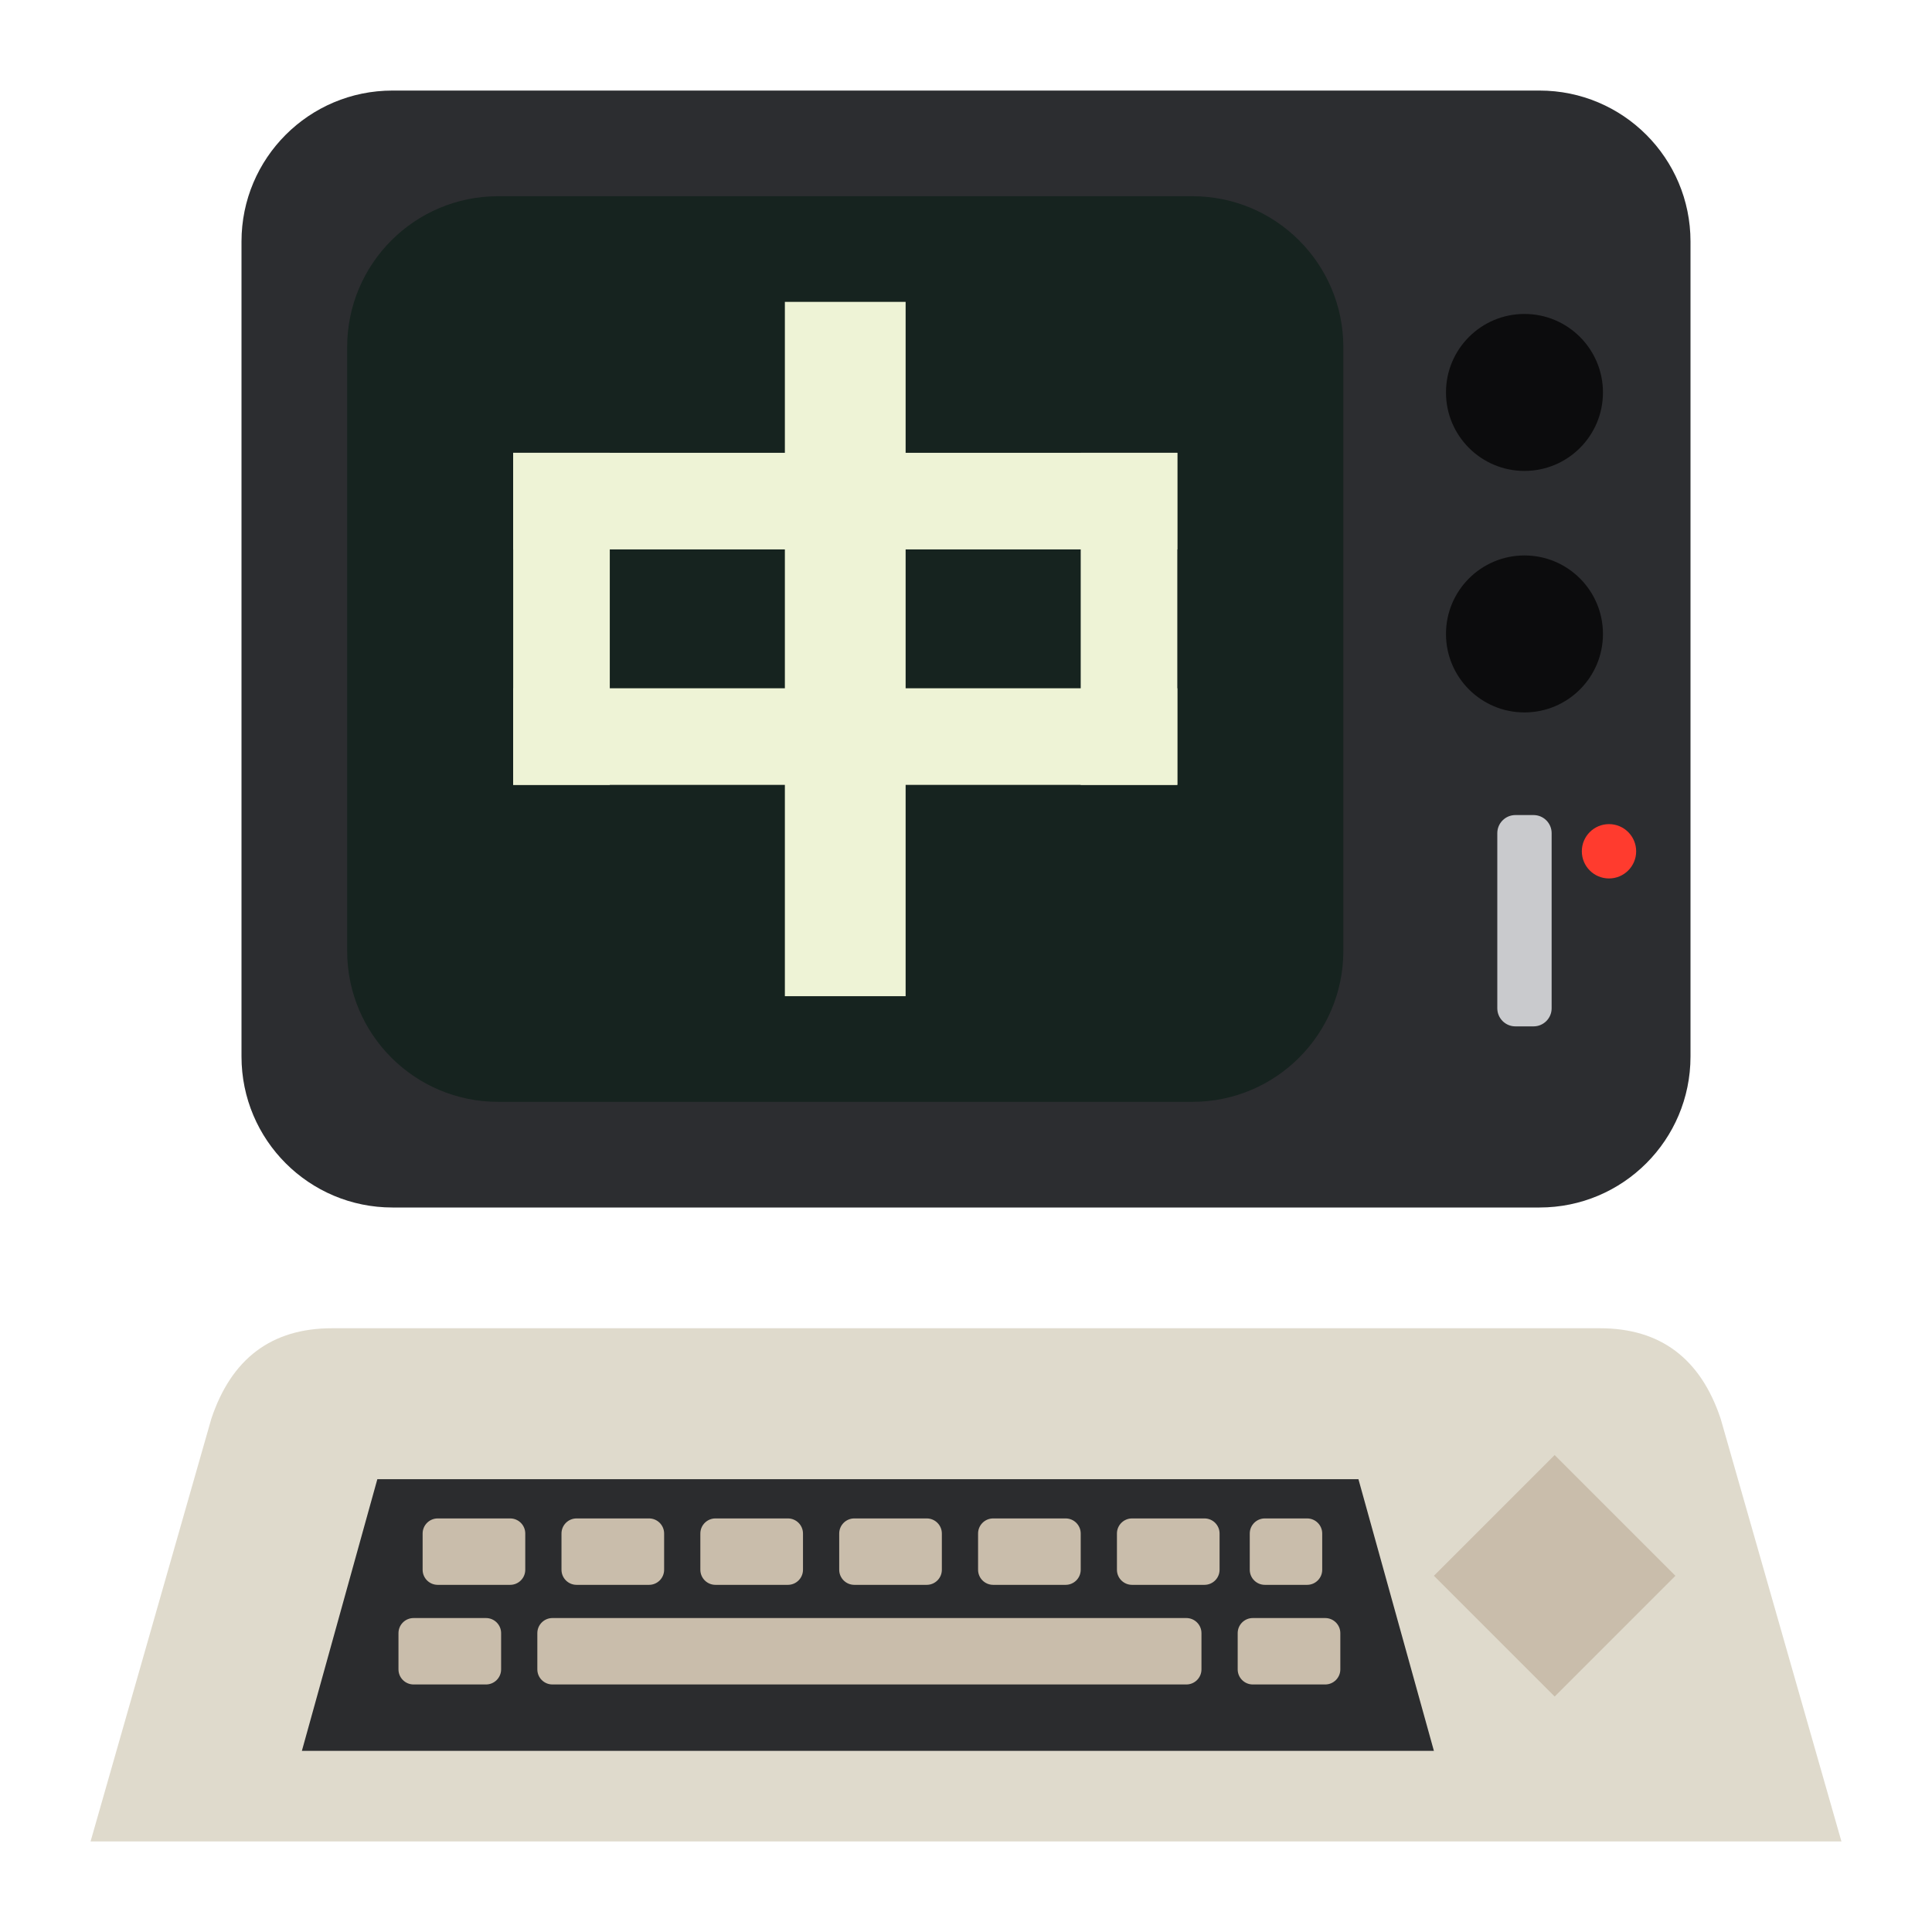
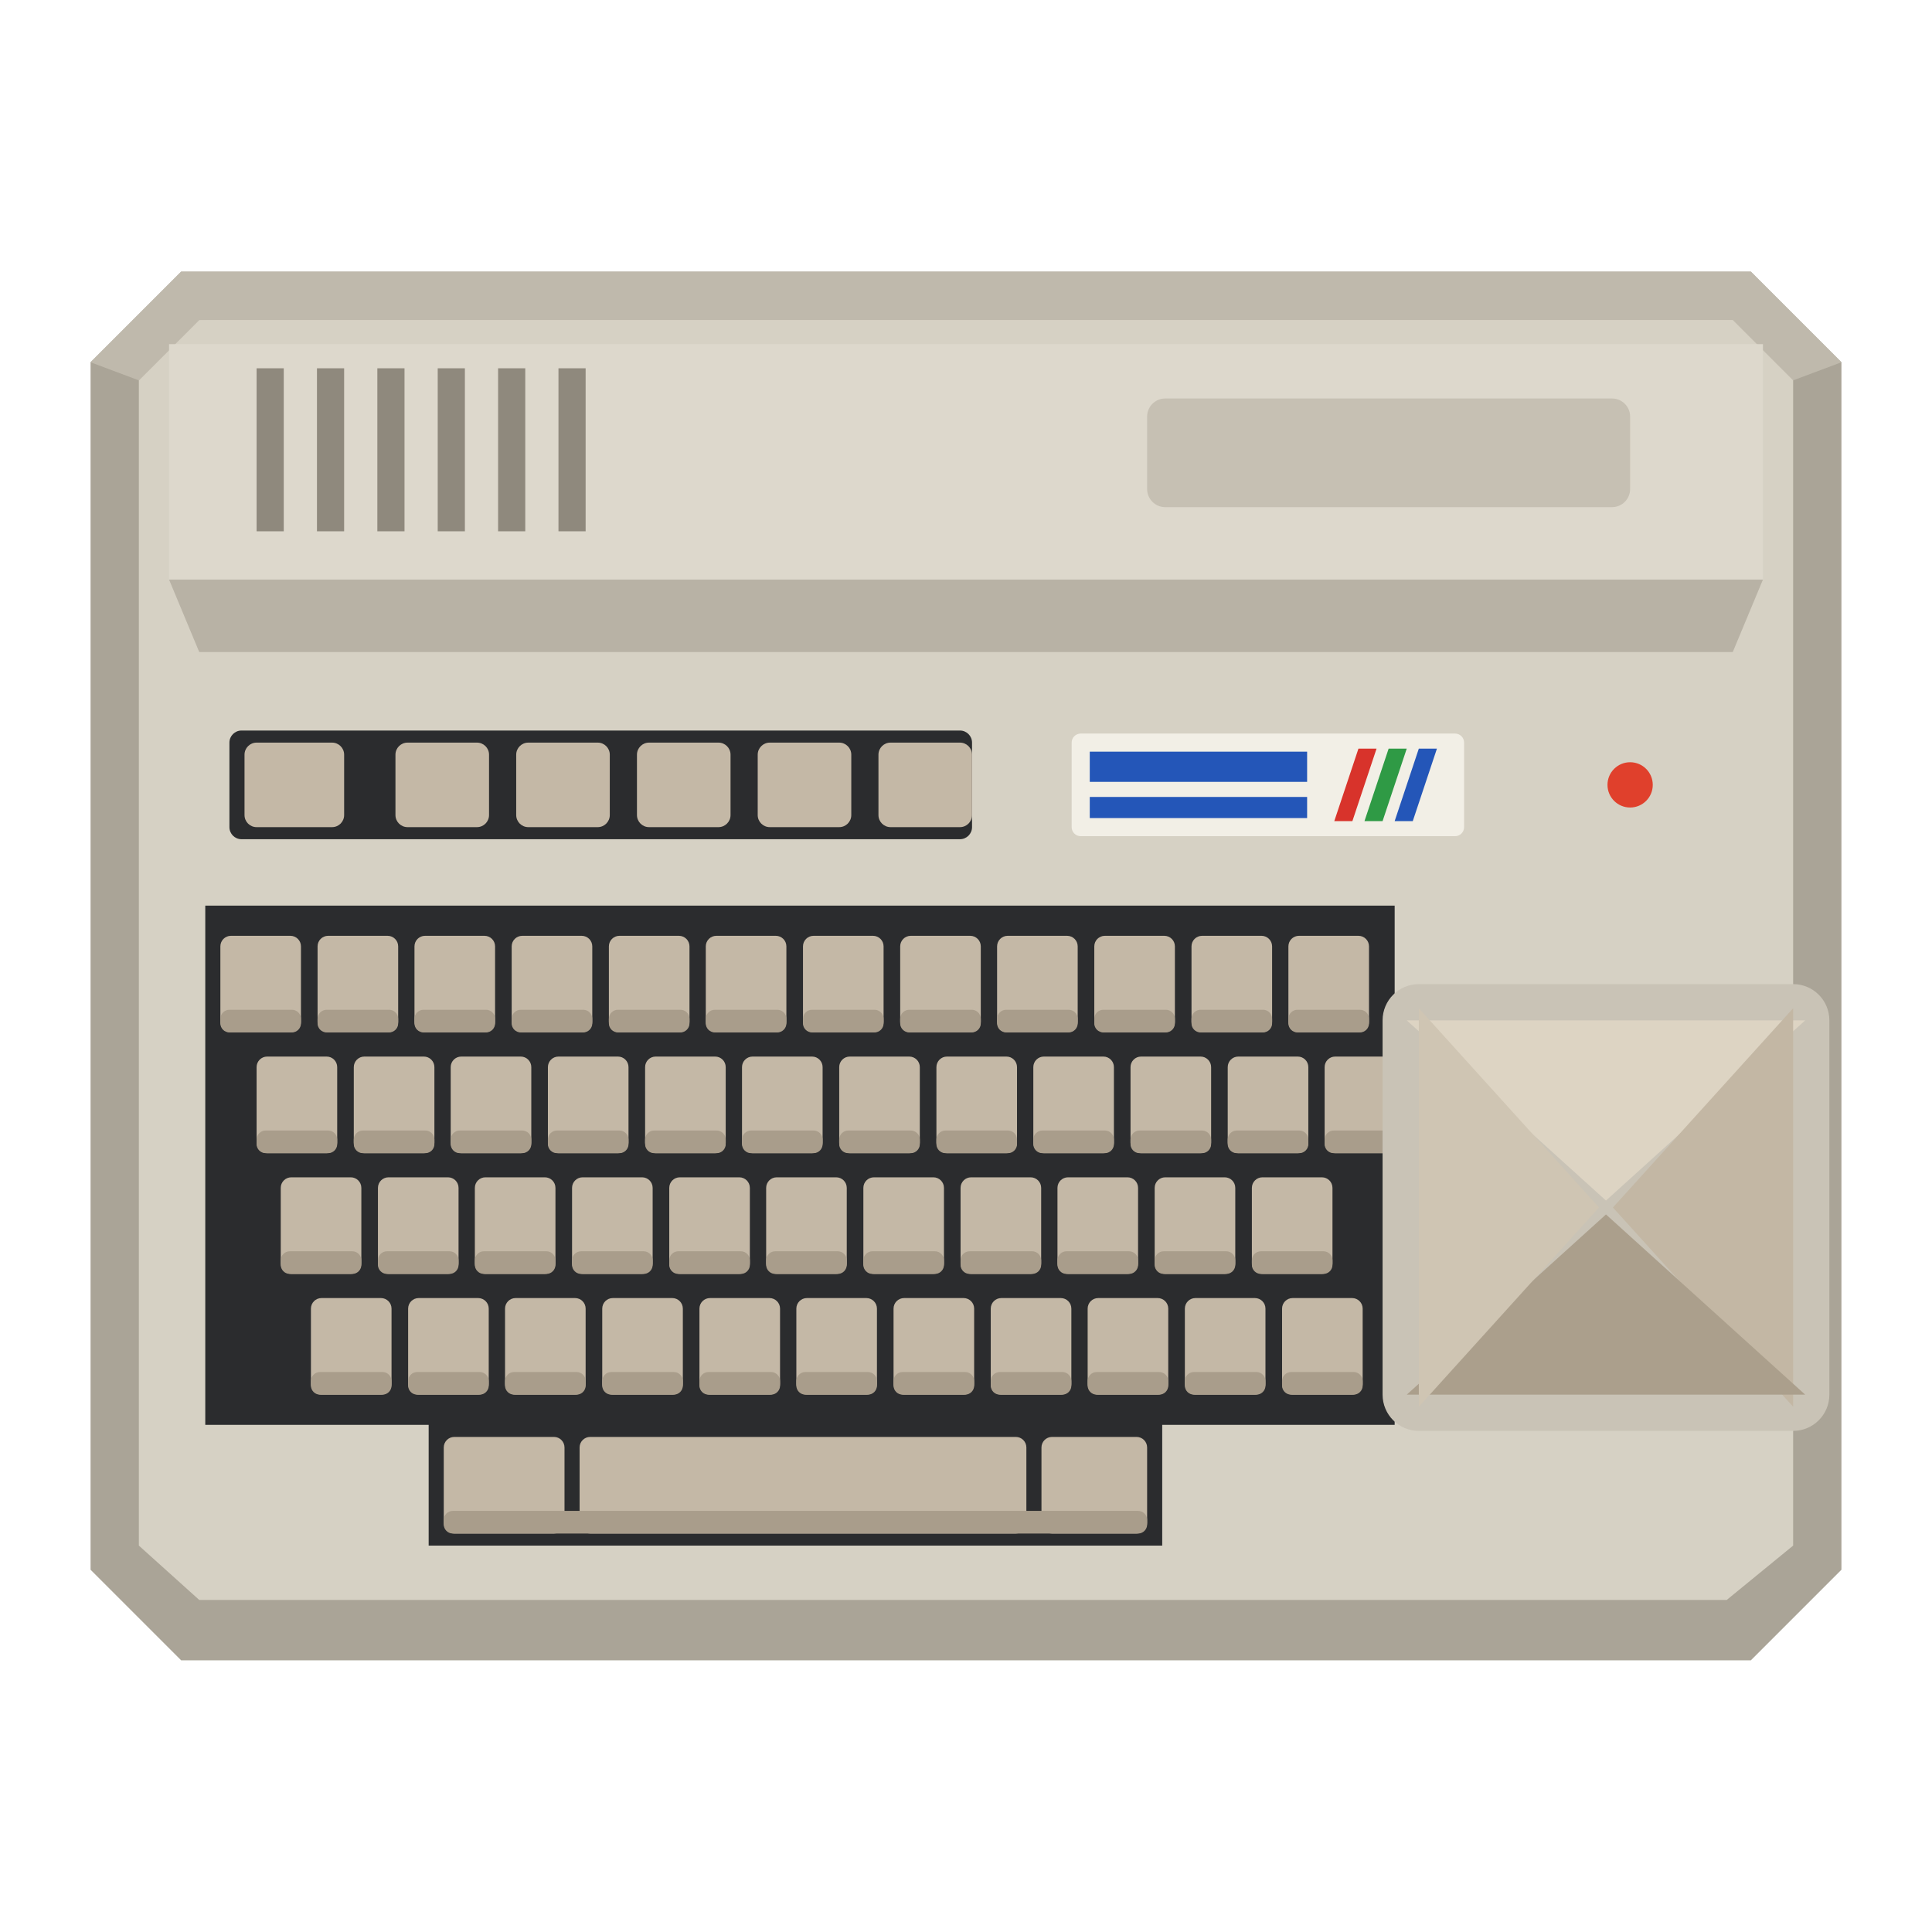
<svg xmlns="http://www.w3.org/2000/svg" viewBox="0 0 64 64">
-   <rect x="8" y="3" width="48" height="37" rx="5" fill="#2c2d30" />
-   <rect x="11.5" y="6.5" width="33" height="30" rx="5" fill="#16231f" />
-   <g fill="#eef3d6">
-     <rect x="26" y="10" width="4" height="23" />
-     <rect x="17" y="15" width="22" height="3.2" />
-     <rect x="17" y="15" width="3.2" height="11" />
-     <rect x="35.8" y="15" width="3.2" height="11" />
-     <rect x="17" y="22.8" width="22" height="3.2" />
-   </g>
-   <circle cx="50.5" cy="13" r="2.6" fill="#0c0c0d" />
-   <circle cx="50.5" cy="21" r="2.6" fill="#0c0c0d" />
-   <rect x="49.6" y="27" width="1.8" height="7" rx="0.6" fill="#c9cacd" />
-   <circle cx="53.3" cy="28.2" r="0.9" fill="#ff3b2e" />
-   <path d="M3 61 L7 47 Q8 44 11 44 H53 Q56 44 57 47 L61 61 Z" fill="#dfdacc" />
-   <path d="M10 58 L12.5 49 H45 L47.5 58 Z" fill="#2b2c2e" />
-   <g fill="#c9bdab">
-     <rect x="14" y="50.3" width="3.4" height="2.2" rx="0.5" />
-     <rect x="18.6" y="50.3" width="3.4" height="2.2" rx="0.5" />
-     <rect x="23.2" y="50.3" width="3.4" height="2.2" rx="0.5" />
-     <rect x="27.8" y="50.3" width="3.4" height="2.2" rx="0.5" />
-     <rect x="32.4" y="50.3" width="3.4" height="2.2" rx="0.5" />
-     <rect x="37" y="50.3" width="3.4" height="2.2" rx="0.5" />
-     <rect x="41.4" y="50.3" width="2.4" height="2.2" rx="0.5" />
-     <rect x="13.2" y="53.6" width="3.4" height="2.2" rx="0.5" />
-     <rect x="17.8" y="53.6" width="22" height="2.2" rx="0.5" />
-     <rect x="41" y="53.6" width="3.4" height="2.2" rx="0.5" />
-   </g>
-   <path d="M51.5 48.2 L55.5 52.2 L51.5 56.2 L47.5 52.2 Z" fill="#c9bdab" />
+   <polygon points="6,9 58,9 61,12 61,52 58,55 6,55 3,52 3,12" fill="#aaa497" />
+   <polygon points="6,9 58,9 61,12 59.4,12.6 6.6,10.6 4.6,12.6 3,12" fill="#bfb9ac" />
+   <polygon points="6.6,10.6 57.4,10.6 59.4,12.6 59.4,51.2 57.2,53 6.6,53 4.6,51.2 4.6,12.6" fill="#d6d1c4" />
+   <polygon points="5.6,11.4 58.4,11.4 58.4,19.2 5.6,19.2" fill="#ddd8cc" />
+   <polygon points="5.6,19.2 58.4,19.2 57.4,21.6 6.6,21.6" fill="#b8b2a5" />
+   <rect x="8.5" y="12.2" width="0.9" height="5.4" fill="#8f897d" />
+   <rect x="10.5" y="12.2" width="0.9" height="5.4" fill="#8f897d" />
+   <rect x="12.5" y="12.2" width="0.9" height="5.4" fill="#8f897d" />
+   <rect x="14.5" y="12.2" width="0.9" height="5.4" fill="#8f897d" />
+   <rect x="16.5" y="12.2" width="0.9" height="5.4" fill="#8f897d" />
+   <rect x="18.5" y="12.2" width="0.9" height="5.4" fill="#8f897d" />
+   <rect x="38" y="13.2" width="16" height="3.6" rx="0.6" fill="#c6c0b3" />
+   <rect x="7.6" y="24.2" width="24.6" height="3.6" rx="0.4" fill="#2b2c2e" />
+   <rect x="8.1" y="24.6" width="3.3" height="2.8" rx="0.4" fill="#c4b8a6" />
+   <rect x="13.1" y="24.6" width="3.1" height="2.8" rx="0.4" fill="#c4b8a6" />
+   <rect x="17.1" y="24.6" width="3.1" height="2.8" rx="0.4" fill="#c4b8a6" />
+   <rect x="21.1" y="24.6" width="3.1" height="2.8" rx="0.4" fill="#c4b8a6" />
+   <rect x="25.1" y="24.6" width="3.1" height="2.8" rx="0.4" fill="#c4b8a6" />
+   <rect x="29.1" y="24.6" width="3.1" height="2.8" rx="0.4" fill="#c4b8a6" />
+   <rect x="35.5" y="24.3" width="13" height="3.4" rx="0.3" fill="#f2efe6" />
+   <rect x="36.1" y="24.9" width="7.2" height="1" fill="#2456b8" />
+   <rect x="36.1" y="26.4" width="7.2" height="0.7" fill="#2456b8" />
+   <polygon points="44.2,27.2 45,24.8 45.6,24.8 44.8,27.2" fill="#d8332b" />
+   <polygon points="45.2,27.2 46,24.8 46.6,24.8 45.8,27.2" fill="#2f9a45" />
+   <polygon points="46.2,27.2 47,24.8 47.6,24.8 46.8,27.2" fill="#2456b8" />
+   <circle cx="54" cy="26" r="0.75" fill="#e0402c" />
+   <polygon points="6.8,30 46.2,30 46.2,47.2 38.5,47.2 38.5,51.2 14.2,51.2 14.2,47.2 6.8,47.2" fill="#2b2c2e" />
+   <rect x="7.3" y="31" width="2.67" height="3.2" rx="0.35" fill="#c4b8a6" />
+   <rect x="7.3" y="33.45" width="2.67" height="0.75" rx="0.3" fill="#a99d8b" />
+   <rect x="10.52" y="31" width="2.67" height="3.2" rx="0.35" fill="#c4b8a6" />
+   <rect x="10.52" y="33.45" width="2.67" height="0.75" rx="0.3" fill="#a99d8b" />
+   <rect x="13.73" y="31" width="2.67" height="3.2" rx="0.35" fill="#c4b8a6" />
+   <rect x="13.73" y="33.45" width="2.67" height="0.75" rx="0.3" fill="#a99d8b" />
+   <rect x="16.95" y="31" width="2.67" height="3.2" rx="0.35" fill="#c4b8a6" />
+   <rect x="16.95" y="33.45" width="2.67" height="0.75" rx="0.3" fill="#a99d8b" />
+   <rect x="20.17" y="31" width="2.67" height="3.2" rx="0.35" fill="#c4b8a6" />
+   <rect x="20.17" y="33.45" width="2.67" height="0.75" rx="0.3" fill="#a99d8b" />
+   <rect x="23.38" y="31" width="2.67" height="3.2" rx="0.35" fill="#c4b8a6" />
+   <rect x="23.38" y="33.45" width="2.67" height="0.75" rx="0.3" fill="#a99d8b" />
+   <rect x="26.6" y="31" width="2.67" height="3.2" rx="0.35" fill="#c4b8a6" />
+   <rect x="26.6" y="33.45" width="2.67" height="0.75" rx="0.3" fill="#a99d8b" />
+   <rect x="29.82" y="31" width="2.67" height="3.2" rx="0.35" fill="#c4b8a6" />
+   <rect x="29.82" y="33.45" width="2.67" height="0.75" rx="0.3" fill="#a99d8b" />
+   <rect x="33.03" y="31" width="2.67" height="3.2" rx="0.35" fill="#c4b8a6" />
+   <rect x="33.03" y="33.45" width="2.67" height="0.75" rx="0.3" fill="#a99d8b" />
+   <rect x="36.25" y="31" width="2.67" height="3.2" rx="0.35" fill="#c4b8a6" />
+   <rect x="36.25" y="33.45" width="2.67" height="0.75" rx="0.3" fill="#a99d8b" />
+   <rect x="39.47" y="31" width="2.67" height="3.2" rx="0.35" fill="#c4b8a6" />
+   <rect x="39.47" y="33.45" width="2.67" height="0.75" rx="0.3" fill="#a99d8b" />
+   <rect x="42.68" y="31" width="2.67" height="3.2" rx="0.35" fill="#c4b8a6" />
+   <rect x="42.68" y="33.45" width="2.67" height="0.75" rx="0.3" fill="#a99d8b" />
+   <rect x="8.5" y="35" width="2.67" height="3.2" rx="0.35" fill="#c4b8a6" />
+   <rect x="8.5" y="37.45" width="2.67" height="0.75" rx="0.3" fill="#a99d8b" />
+   <rect x="11.72" y="35" width="2.67" height="3.2" rx="0.35" fill="#c4b8a6" />
+   <rect x="11.72" y="37.45" width="2.67" height="0.75" rx="0.3" fill="#a99d8b" />
+   <rect x="14.93" y="35" width="2.67" height="3.2" rx="0.35" fill="#c4b8a6" />
+   <rect x="14.93" y="37.45" width="2.67" height="0.75" rx="0.3" fill="#a99d8b" />
+   <rect x="18.15" y="35" width="2.67" height="3.2" rx="0.35" fill="#c4b8a6" />
+   <rect x="18.15" y="37.45" width="2.67" height="0.75" rx="0.3" fill="#a99d8b" />
+   <rect x="21.37" y="35" width="2.67" height="3.2" rx="0.35" fill="#c4b8a6" />
+   <rect x="21.37" y="37.45" width="2.67" height="0.75" rx="0.3" fill="#a99d8b" />
+   <rect x="24.58" y="35" width="2.67" height="3.2" rx="0.35" fill="#c4b8a6" />
+   <rect x="24.58" y="37.45" width="2.67" height="0.75" rx="0.3" fill="#a99d8b" />
+   <rect x="27.8" y="35" width="2.67" height="3.2" rx="0.35" fill="#c4b8a6" />
+   <rect x="27.8" y="37.45" width="2.67" height="0.75" rx="0.3" fill="#a99d8b" />
+   <rect x="31.02" y="35" width="2.67" height="3.2" rx="0.35" fill="#c4b8a6" />
+   <rect x="31.02" y="37.45" width="2.67" height="0.75" rx="0.3" fill="#a99d8b" />
+   <rect x="34.23" y="35" width="2.67" height="3.2" rx="0.35" fill="#c4b8a6" />
+   <rect x="34.23" y="37.45" width="2.67" height="0.75" rx="0.3" fill="#a99d8b" />
+   <rect x="37.45" y="35" width="2.67" height="3.2" rx="0.35" fill="#c4b8a6" />
+   <rect x="37.45" y="37.45" width="2.67" height="0.75" rx="0.3" fill="#a99d8b" />
+   <rect x="40.67" y="35" width="2.67" height="3.2" rx="0.35" fill="#c4b8a6" />
+   <rect x="40.67" y="37.45" width="2.67" height="0.75" rx="0.3" fill="#a99d8b" />
+   <rect x="43.88" y="35" width="2.67" height="3.2" rx="0.35" fill="#c4b8a6" />
+   <rect x="43.88" y="37.45" width="2.67" height="0.75" rx="0.3" fill="#a99d8b" />
+   <rect x="9.3" y="39" width="2.67" height="3.2" rx="0.35" fill="#c4b8a6" />
+   <rect x="9.3" y="41.45" width="2.67" height="0.75" rx="0.3" fill="#a99d8b" />
+   <rect x="12.52" y="39" width="2.67" height="3.2" rx="0.35" fill="#c4b8a6" />
+   <rect x="12.52" y="41.45" width="2.67" height="0.75" rx="0.3" fill="#a99d8b" />
+   <rect x="15.73" y="39" width="2.67" height="3.2" rx="0.35" fill="#c4b8a6" />
+   <rect x="15.73" y="41.45" width="2.67" height="0.75" rx="0.3" fill="#a99d8b" />
+   <rect x="18.95" y="39" width="2.67" height="3.2" rx="0.35" fill="#c4b8a6" />
+   <rect x="18.95" y="41.45" width="2.67" height="0.75" rx="0.3" fill="#a99d8b" />
+   <rect x="22.17" y="39" width="2.67" height="3.2" rx="0.35" fill="#c4b8a6" />
+   <rect x="22.17" y="41.45" width="2.67" height="0.75" rx="0.3" fill="#a99d8b" />
+   <rect x="25.38" y="39" width="2.67" height="3.2" rx="0.35" fill="#c4b8a6" />
+   <rect x="25.38" y="41.45" width="2.67" height="0.75" rx="0.3" fill="#a99d8b" />
+   <rect x="28.6" y="39" width="2.67" height="3.2" rx="0.35" fill="#c4b8a6" />
+   <rect x="28.6" y="41.45" width="2.67" height="0.75" rx="0.3" fill="#a99d8b" />
+   <rect x="31.82" y="39" width="2.67" height="3.2" rx="0.35" fill="#c4b8a6" />
+   <rect x="31.82" y="41.45" width="2.67" height="0.75" rx="0.3" fill="#a99d8b" />
+   <rect x="35.03" y="39" width="2.67" height="3.2" rx="0.35" fill="#c4b8a6" />
+   <rect x="35.03" y="41.45" width="2.67" height="0.75" rx="0.3" fill="#a99d8b" />
+   <rect x="38.25" y="39" width="2.67" height="3.2" rx="0.35" fill="#c4b8a6" />
+   <rect x="38.25" y="41.45" width="2.67" height="0.75" rx="0.3" fill="#a99d8b" />
+   <rect x="41.47" y="39" width="2.67" height="3.2" rx="0.35" fill="#c4b8a6" />
+   <rect x="41.47" y="41.45" width="2.67" height="0.75" rx="0.3" fill="#a99d8b" />
+   <rect x="10.3" y="43" width="2.67" height="3.2" rx="0.35" fill="#c4b8a6" />
+   <rect x="10.3" y="45.45" width="2.67" height="0.75" rx="0.3" fill="#a99d8b" />
+   <rect x="13.52" y="43" width="2.67" height="3.2" rx="0.35" fill="#c4b8a6" />
+   <rect x="13.52" y="45.45" width="2.67" height="0.75" rx="0.3" fill="#a99d8b" />
+   <rect x="16.73" y="43" width="2.67" height="3.2" rx="0.35" fill="#c4b8a6" />
+   <rect x="16.73" y="45.45" width="2.67" height="0.75" rx="0.3" fill="#a99d8b" />
+   <rect x="19.95" y="43" width="2.67" height="3.2" rx="0.35" fill="#c4b8a6" />
+   <rect x="19.95" y="45.45" width="2.67" height="0.75" rx="0.3" fill="#a99d8b" />
+   <rect x="23.17" y="43" width="2.67" height="3.2" rx="0.35" fill="#c4b8a6" />
+   <rect x="23.17" y="45.45" width="2.67" height="0.75" rx="0.3" fill="#a99d8b" />
+   <rect x="26.38" y="43" width="2.67" height="3.2" rx="0.35" fill="#c4b8a6" />
+   <rect x="26.38" y="45.45" width="2.67" height="0.75" rx="0.3" fill="#a99d8b" />
+   <rect x="29.6" y="43" width="2.67" height="3.2" rx="0.35" fill="#c4b8a6" />
+   <rect x="29.6" y="45.45" width="2.67" height="0.75" rx="0.3" fill="#a99d8b" />
+   <rect x="32.82" y="43" width="2.67" height="3.2" rx="0.35" fill="#c4b8a6" />
+   <rect x="32.82" y="45.45" width="2.67" height="0.75" rx="0.3" fill="#a99d8b" />
+   <rect x="36.03" y="43" width="2.67" height="3.2" rx="0.35" fill="#c4b8a6" />
+   <rect x="36.03" y="45.45" width="2.67" height="0.75" rx="0.3" fill="#a99d8b" />
+   <rect x="39.25" y="43" width="2.67" height="3.2" rx="0.35" fill="#c4b8a6" />
+   <rect x="39.25" y="45.45" width="2.67" height="0.75" rx="0.3" fill="#a99d8b" />
+   <rect x="42.47" y="43" width="2.67" height="3.2" rx="0.35" fill="#c4b8a6" />
+   <rect x="42.47" y="45.45" width="2.67" height="0.75" rx="0.3" fill="#a99d8b" />
+   <rect x="14.7" y="47.6" width="4" height="3.2" rx="0.35" fill="#c4b8a6" />
+   <rect x="19.2" y="47.6" width="14.8" height="3.2" rx="0.35" fill="#c4b8a6" />
+   <rect x="34.5" y="47.6" width="3.5" height="3.2" rx="0.35" fill="#c4b8a6" />
+   <rect x="14.7" y="50.05" width="23.3" height="0.75" rx="0.3" fill="#a99d8b" />
+   <rect x="45.8" y="32.6" width="14.8" height="14.8" rx="1.2" fill="#c9c3b6" />
+   <polygon points="46.6,33.8 59.8,33.8 53.2,39.77" fill="#ddd4c3" />
+   <polygon points="59.4,33.4 59.4,46.6 53.43,40" fill="#c3b7a4" />
+   <polygon points="59.8,46.2 46.6,46.2 53.2,40.23" fill="#ab9f8c" />
+   <polygon points="47,46.6 47,33.4 52.97,40" fill="#cfc5b3" />
</svg>
